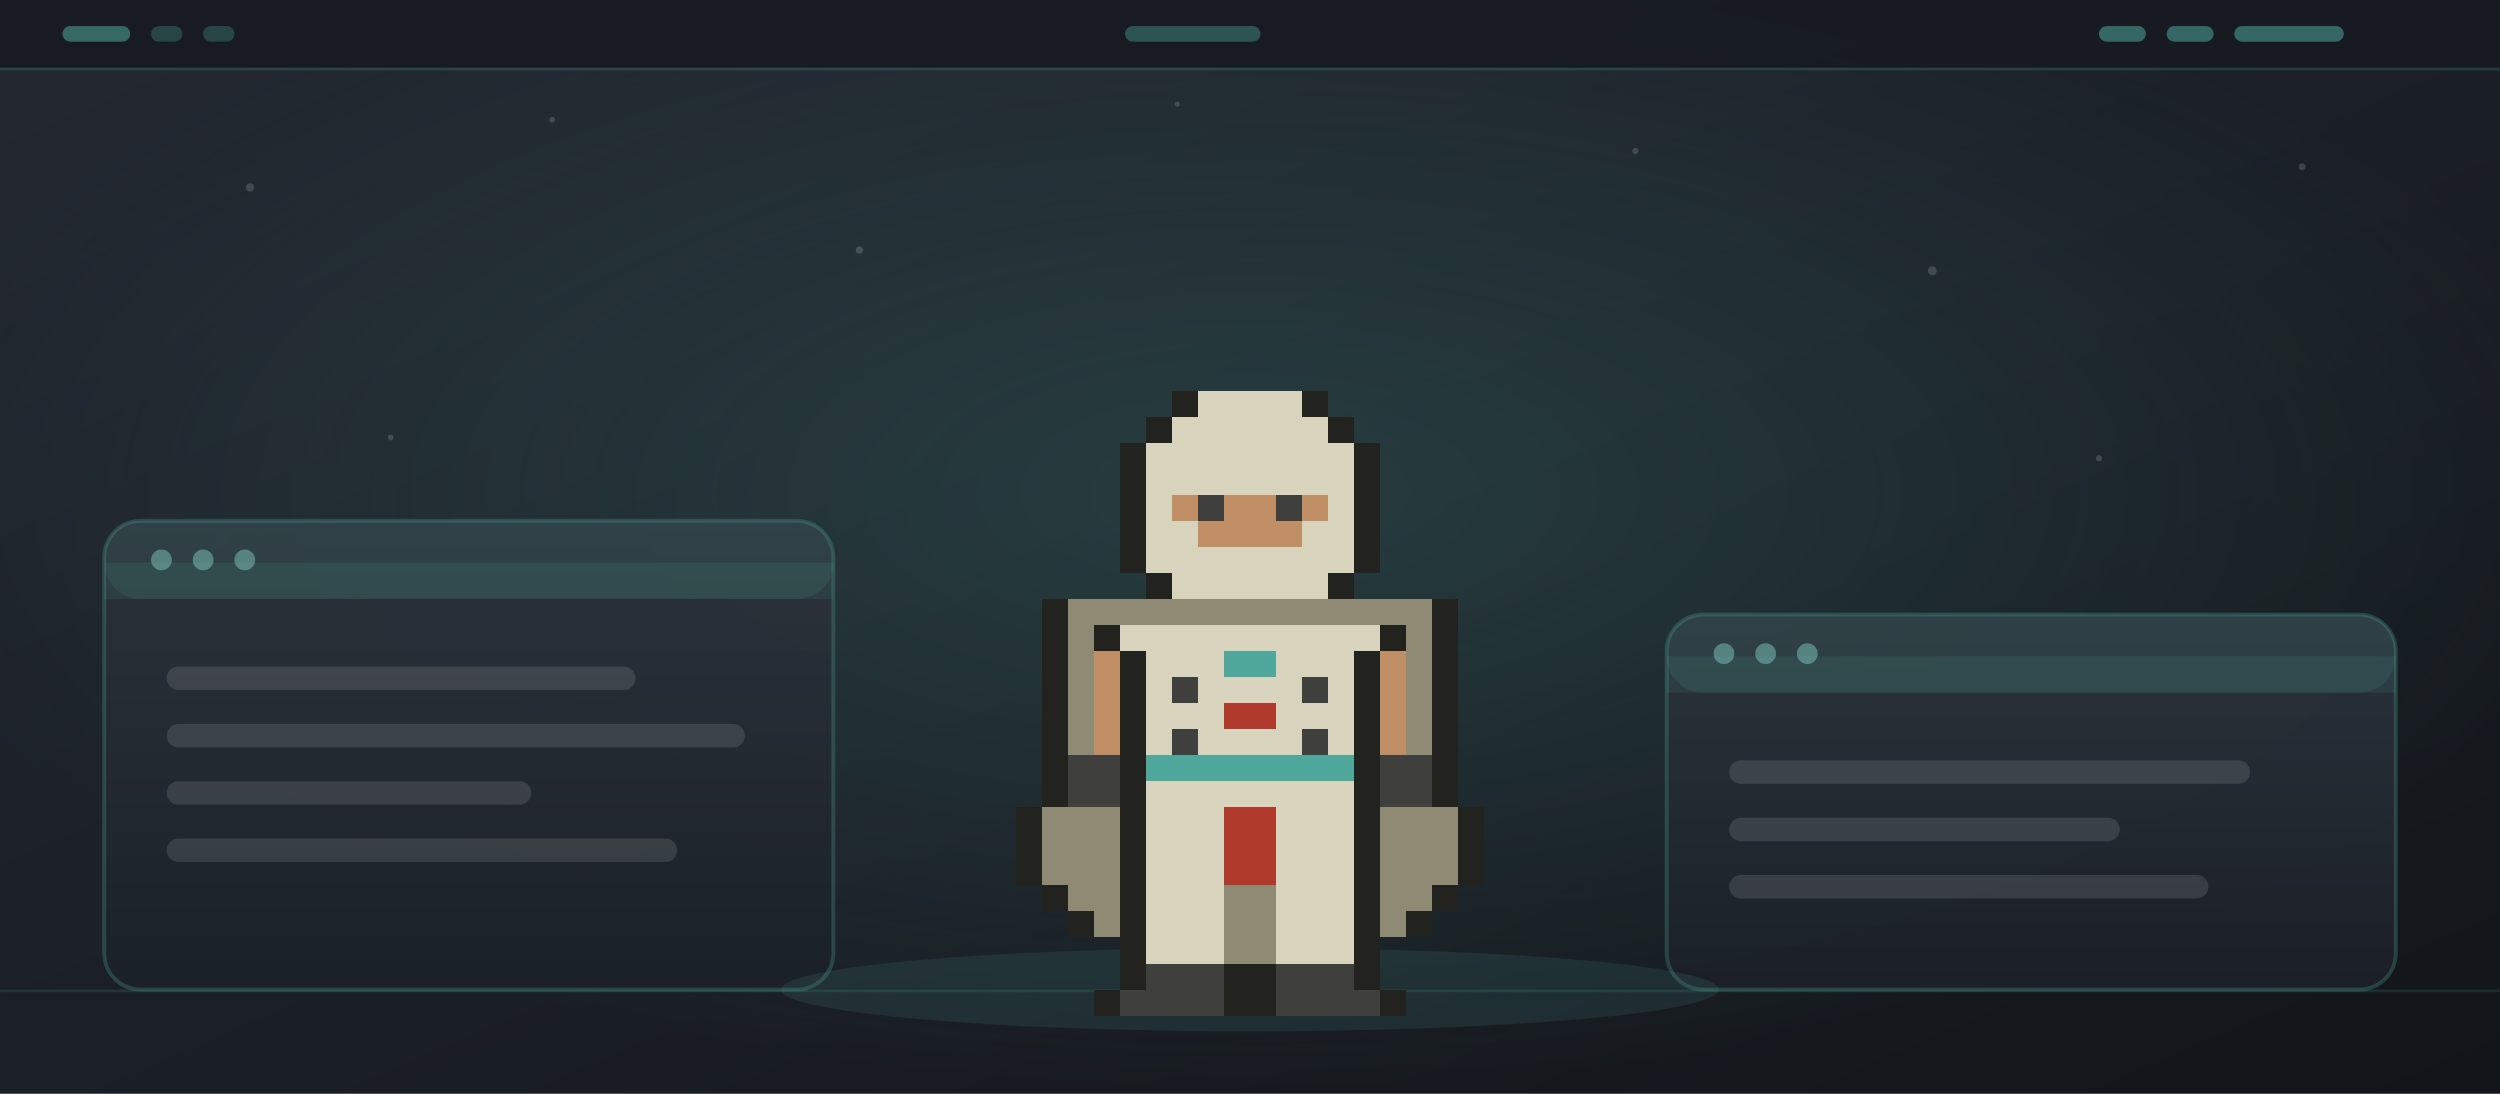
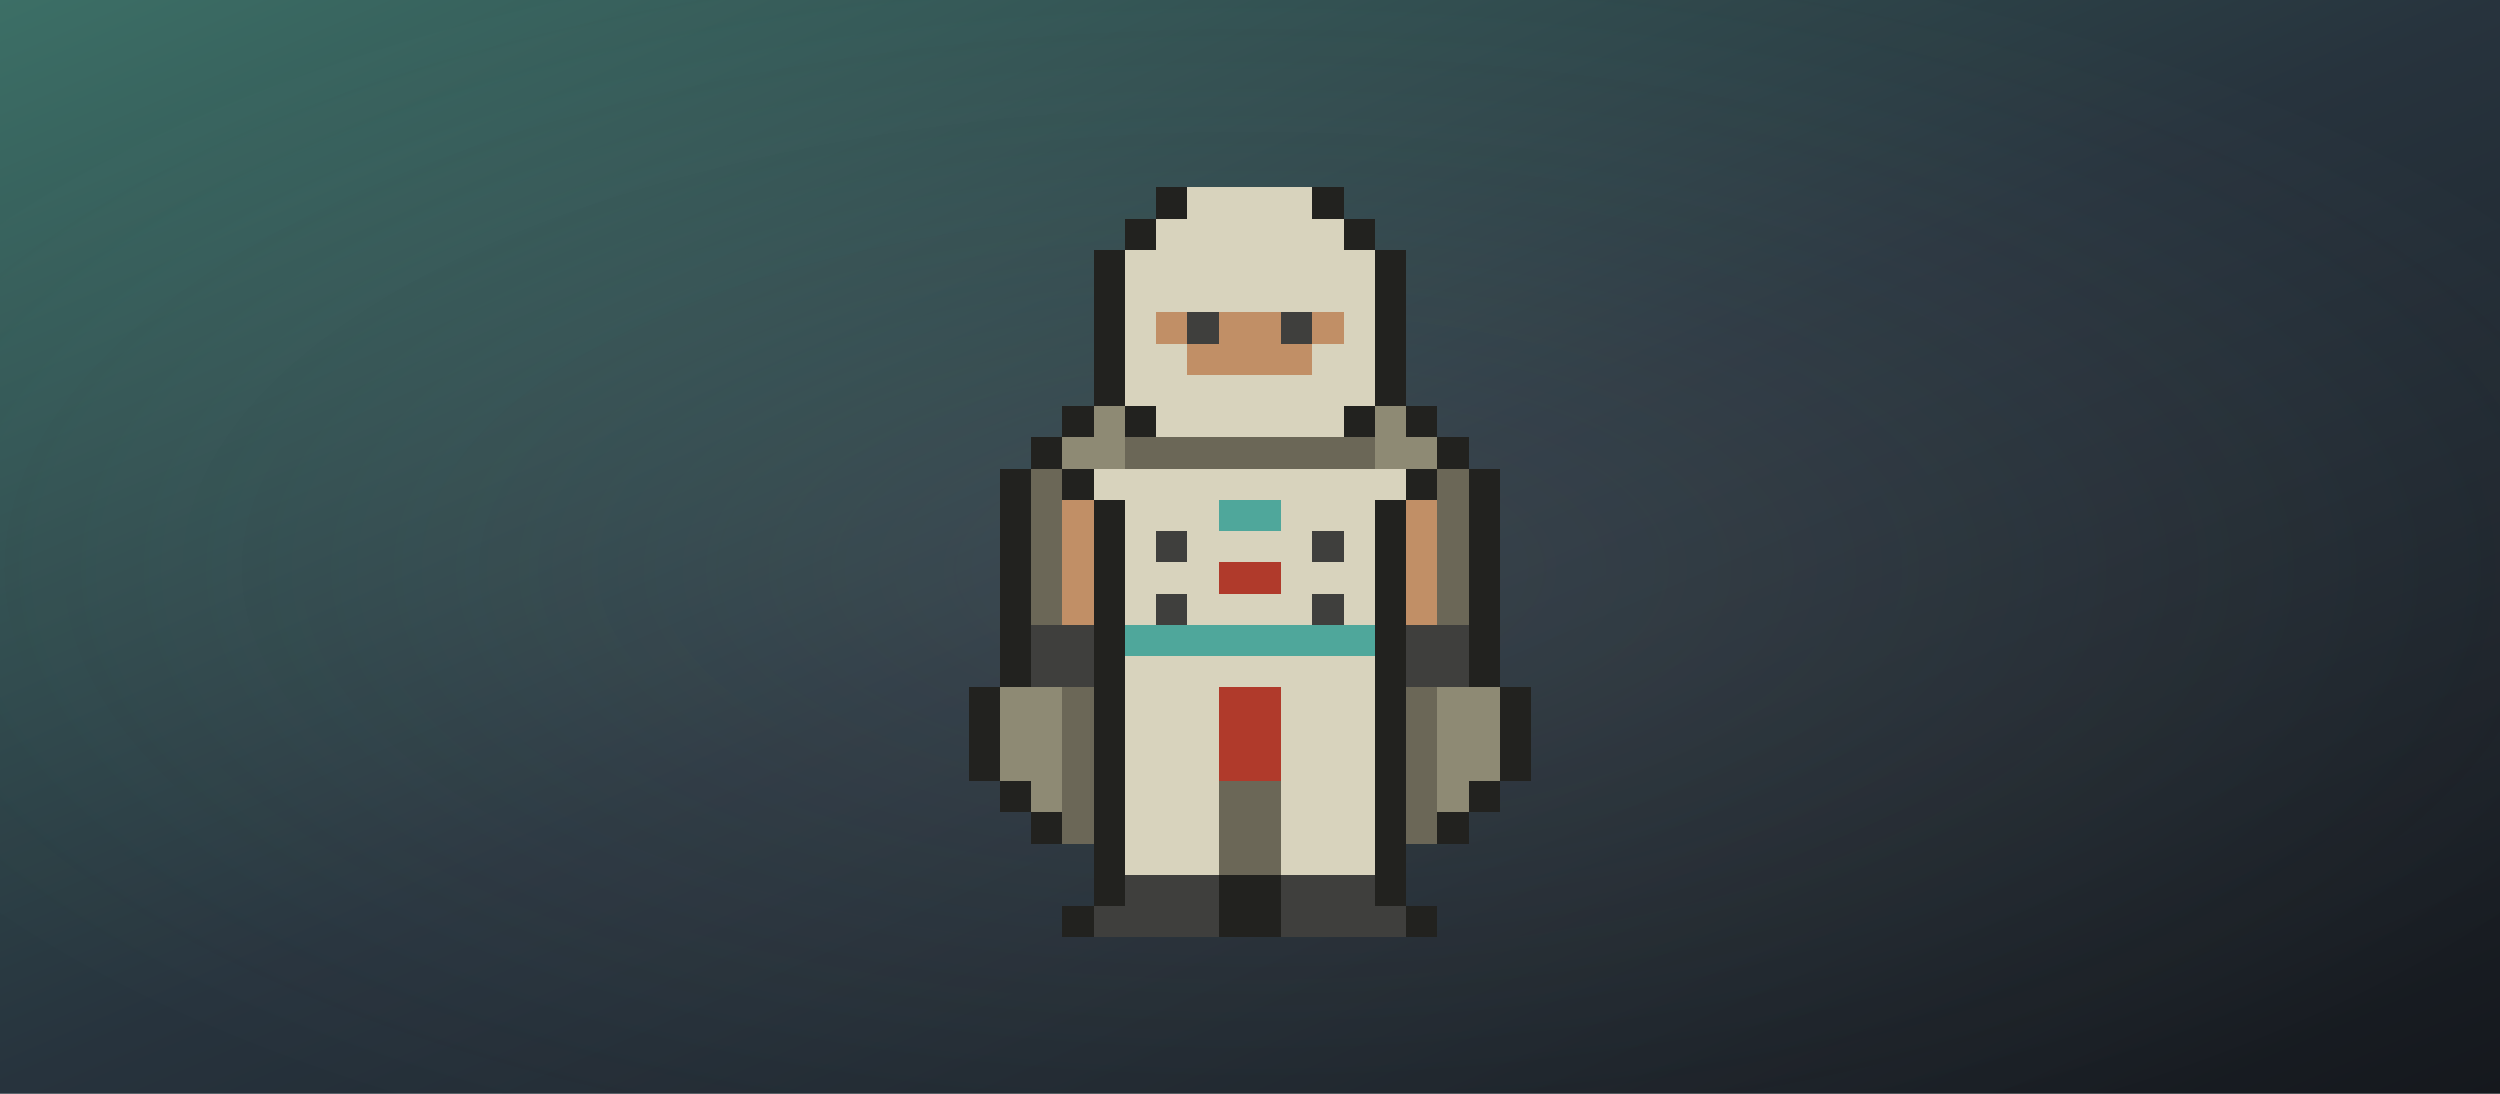
- <svg xmlns="http://www.w3.org/2000/svg" viewBox="0 0 960 420" width="960" height="420" shape-rendering="auto" role="img" aria-label="A hooded character in the graceful outfit, standing between two desktop windows under a shell panel">
+ <svg xmlns="http://www.w3.org/2000/svg" viewBox="0 0 960 420" width="960" height="420" shape-rendering="auto" role="img" aria-label="A hooded character in the graceful outfit, head-on, on a gradient background">
  <defs>
-     <linearGradient id="ga-sky" x1="0" y1="0" x2="1" y2="1">
-       <stop offset="0" stop-color="#232831" />
-       <stop offset="55%" stop-color="#1a1e25" />
-       <stop offset="1" stop-color="#121519" />
+     <linearGradient id="ga-bg" x1="0" y1="0" x2="1" y2="1">
+       <stop offset="0" stop-color="#3c6f66" />
+       <stop offset="50%" stop-color="#27333d" />
+       <stop offset="1" stop-color="#15181d" />
    </linearGradient>
-     <linearGradient id="ga-win" x1="0" y1="0" x2="0" y2="1">
-       <stop offset="0" stop-color="#2c333c" stop-opacity=".95" />
-       <stop offset="1" stop-color="#1b2027" stop-opacity=".95" />
-     </linearGradient>
-     <radialGradient id="ga-glow" cx="50%" cy="45%" r="55%">
-       <stop offset="0" stop-color="#4fa79b" stop-opacity=".22" />
-       <stop offset="1" stop-color="#4fa79b" stop-opacity="0" />
+     <radialGradient id="ga-lift" cx="50%" cy="52%" r="60%">
+       <stop offset="0" stop-color="#e8f2ef" stop-opacity=".10" />
+       <stop offset="1" stop-color="#e8f2ef" stop-opacity="0" />
    </radialGradient>
  </defs>
-   <rect width="960" height="420" fill="url(#ga-sky)" />
-   <rect width="960" height="420" fill="url(#ga-glow)" />
-   <g fill="#dfe6e4" fill-opacity=".18">
-     <circle cx="96" cy="72" r="1.6" />
-     <circle cx="212" cy="46" r="1.1" />
-     <circle cx="330" cy="96" r="1.4" />
-     <circle cx="628" cy="58" r="1.2" />
-     <circle cx="742" cy="104" r="1.7" />
-     <circle cx="884" cy="64" r="1.3" />
-     <circle cx="452" cy="40" r="1" />
-     <circle cx="806" cy="176" r="1.2" />
-     <circle cx="150" cy="168" r="1.1" />
-   </g>
-   <rect x="0" y="0" width="960" height="26" fill="#171b21" fill-opacity=".92" />
-   <g fill="#4fa79b" fill-opacity=".55">
-     <rect x="24" y="10" width="26" height="6" rx="3" />
-     <rect x="58" y="10" width="12" height="6" rx="3" fill-opacity=".3" />
-     <rect x="78" y="10" width="12" height="6" rx="3" fill-opacity=".3" />
-     <rect x="432" y="10" width="52" height="6" rx="3" fill-opacity=".4" />
-     <rect x="806" y="10" width="18" height="6" rx="3" />
-     <rect x="832" y="10" width="18" height="6" rx="3" />
-     <rect x="858" y="10" width="42" height="6" rx="3" />
-   </g>
-   <rect x="0" y="26" width="960" height="1" fill="#4fa79b" fill-opacity=".22" />
-   <g>
-     <rect x="40" y="200" width="280" height="180" rx="14" fill="url(#ga-win)" stroke="#4fa79b" stroke-opacity=".28" stroke-width="1.5" />
-     <rect x="40" y="200" width="280" height="30" rx="14" fill="#4fa79b" fill-opacity=".12" />
-     <rect x="40" y="216" width="280" height="14" fill="#4fa79b" fill-opacity=".12" />
-     <g fill="#7fc7bd" fill-opacity=".5">
-       <circle cx="62" cy="215" r="4" />
-       <circle cx="78" cy="215" r="4" />
-       <circle cx="94" cy="215" r="4" />
-     </g>
-     <g fill="#dfe6e4" fill-opacity=".13">
-       <rect x="64" y="256" width="180" height="9" rx="4.5" />
-       <rect x="64" y="278" width="222" height="9" rx="4.5" />
-       <rect x="64" y="300" width="140" height="9" rx="4.5" />
-       <rect x="64" y="322" width="196" height="9" rx="4.5" />
-     </g>
-   </g>
-   <g>
-     <rect x="640" y="236" width="280" height="144" rx="14" fill="url(#ga-win)" stroke="#4fa79b" stroke-opacity=".28" stroke-width="1.5" />
-     <rect x="640" y="236" width="280" height="30" rx="14" fill="#4fa79b" fill-opacity=".12" />
-     <rect x="640" y="252" width="280" height="14" fill="#4fa79b" fill-opacity=".12" />
-     <g fill="#7fc7bd" fill-opacity=".5">
-       <circle cx="662" cy="251" r="4" />
-       <circle cx="678" cy="251" r="4" />
-       <circle cx="694" cy="251" r="4" />
-     </g>
-     <g fill="#dfe6e4" fill-opacity=".13">
-       <rect x="664" y="292" width="200" height="9" rx="4.5" />
-       <rect x="664" y="314" width="150" height="9" rx="4.5" />
-       <rect x="664" y="336" width="184" height="9" rx="4.5" />
-     </g>
-   </g>
-   <ellipse cx="480" cy="380" rx="180" ry="16" fill="#4fa79b" fill-opacity=".13" />
-   <rect x="0" y="380" width="960" height="1" fill="#4fa79b" fill-opacity=".16" />
-   <g transform="translate(320 100) scale(10)" shape-rendering="crispEdges">
+   <rect width="960" height="420" fill="url(#ga-bg)" />
+   <rect width="960" height="420" fill="url(#ga-lift)" />
+   <g transform="translate(288 12) scale(12)" shape-rendering="crispEdges">
    <rect x="13" y="5" width="1" height="1" fill="#22221f" />
    <rect x="14" y="5" width="4" height="1" fill="#d8d3bd" />
    <rect x="18" y="5" width="1" height="1" fill="#22221f" />
    <rect x="12" y="6" width="1" height="1" fill="#22221f" />
    <rect x="13" y="6" width="6" height="1" fill="#d8d3bd" />
    <rect x="19" y="6" width="1" height="1" fill="#22221f" />
    <rect x="11" y="7" width="1" height="1" fill="#22221f" />
    <rect x="12" y="7" width="8" height="1" fill="#d8d3bd" />
    <rect x="20" y="7" width="1" height="1" fill="#22221f" />
    <rect x="11" y="8" width="1" height="1" fill="#22221f" />
    <rect x="12" y="8" width="8" height="1" fill="#d8d3bd" />
    <rect x="20" y="8" width="1" height="1" fill="#22221f" />
    <rect x="11" y="9" width="1" height="1" fill="#22221f" />
    <rect x="12" y="9" width="1" height="1" fill="#d8d3bd" />
    <rect x="13" y="9" width="1" height="1" fill="#c18f66" />
    <rect x="14" y="9" width="1" height="1" fill="#3f3f3d" />
    <rect x="15" y="9" width="2" height="1" fill="#c18f66" />
    <rect x="17" y="9" width="1" height="1" fill="#3f3f3d" />
    <rect x="18" y="9" width="1" height="1" fill="#c18f66" />
    <rect x="19" y="9" width="1" height="1" fill="#d8d3bd" />
    <rect x="20" y="9" width="1" height="1" fill="#22221f" />
    <rect x="11" y="10" width="1" height="1" fill="#22221f" />
    <rect x="12" y="10" width="2" height="1" fill="#d8d3bd" />
    <rect x="14" y="10" width="4" height="1" fill="#c18f66" />
    <rect x="18" y="10" width="2" height="1" fill="#d8d3bd" />
    <rect x="20" y="10" width="1" height="1" fill="#22221f" />
    <rect x="11" y="11" width="1" height="1" fill="#22221f" />
    <rect x="12" y="11" width="8" height="1" fill="#d8d3bd" />
    <rect x="20" y="11" width="1" height="1" fill="#22221f" />
+     <rect x="10" y="12" width="1" height="1" fill="#22221f" />
+     <rect x="11" y="12" width="1" height="1" fill="#8e8a74" />
    <rect x="12" y="12" width="1" height="1" fill="#22221f" />
    <rect x="13" y="12" width="6" height="1" fill="#d8d3bd" />
    <rect x="19" y="12" width="1" height="1" fill="#22221f" />
-     <rect x="8" y="13" width="1" height="1" fill="#22221f" />
-     <rect x="9" y="13" width="14" height="1" fill="#8e8a74" />
-     <rect x="23" y="13" width="1" height="1" fill="#22221f" />
+     <rect x="20" y="12" width="1" height="1" fill="#8e8a74" />
+     <rect x="21" y="12" width="1" height="1" fill="#22221f" />
+     <rect x="9" y="13" width="1" height="1" fill="#22221f" />
+     <rect x="10" y="13" width="2" height="1" fill="#8e8a74" />
+     <rect x="12" y="13" width="8" height="1" fill="#6b6757" />
+     <rect x="20" y="13" width="2" height="1" fill="#8e8a74" />
+     <rect x="22" y="13" width="1" height="1" fill="#22221f" />
    <rect x="8" y="14" width="1" height="1" fill="#22221f" />
-     <rect x="9" y="14" width="1" height="1" fill="#8e8a74" />
+     <rect x="9" y="14" width="1" height="1" fill="#6b6757" />
    <rect x="10" y="14" width="1" height="1" fill="#22221f" />
    <rect x="11" y="14" width="10" height="1" fill="#d8d3bd" />
    <rect x="21" y="14" width="1" height="1" fill="#22221f" />
-     <rect x="22" y="14" width="1" height="1" fill="#8e8a74" />
+     <rect x="22" y="14" width="1" height="1" fill="#6b6757" />
    <rect x="23" y="14" width="1" height="1" fill="#22221f" />
    <rect x="8" y="15" width="1" height="1" fill="#22221f" />
-     <rect x="9" y="15" width="1" height="1" fill="#8e8a74" />
+     <rect x="9" y="15" width="1" height="1" fill="#6b6757" />
    <rect x="10" y="15" width="1" height="1" fill="#c18f66" />
    <rect x="11" y="15" width="1" height="1" fill="#22221f" />
    <rect x="12" y="15" width="3" height="1" fill="#d8d3bd" />
    <rect x="15" y="15" width="2" height="1" fill="#4fa79b" />
    <rect x="17" y="15" width="3" height="1" fill="#d8d3bd" />
    <rect x="20" y="15" width="1" height="1" fill="#22221f" />
    <rect x="21" y="15" width="1" height="1" fill="#c18f66" />
-     <rect x="22" y="15" width="1" height="1" fill="#8e8a74" />
+     <rect x="22" y="15" width="1" height="1" fill="#6b6757" />
    <rect x="23" y="15" width="1" height="1" fill="#22221f" />
    <rect x="8" y="16" width="1" height="1" fill="#22221f" />
-     <rect x="9" y="16" width="1" height="1" fill="#8e8a74" />
+     <rect x="9" y="16" width="1" height="1" fill="#6b6757" />
    <rect x="10" y="16" width="1" height="1" fill="#c18f66" />
    <rect x="11" y="16" width="1" height="1" fill="#22221f" />
    <rect x="12" y="16" width="1" height="1" fill="#d8d3bd" />
    <rect x="13" y="16" width="1" height="1" fill="#3f3f3d" />
    <rect x="14" y="16" width="4" height="1" fill="#d8d3bd" />
    <rect x="18" y="16" width="1" height="1" fill="#3f3f3d" />
    <rect x="19" y="16" width="1" height="1" fill="#d8d3bd" />
    <rect x="20" y="16" width="1" height="1" fill="#22221f" />
    <rect x="21" y="16" width="1" height="1" fill="#c18f66" />
-     <rect x="22" y="16" width="1" height="1" fill="#8e8a74" />
+     <rect x="22" y="16" width="1" height="1" fill="#6b6757" />
    <rect x="23" y="16" width="1" height="1" fill="#22221f" />
    <rect x="8" y="17" width="1" height="1" fill="#22221f" />
-     <rect x="9" y="17" width="1" height="1" fill="#8e8a74" />
+     <rect x="9" y="17" width="1" height="1" fill="#6b6757" />
    <rect x="10" y="17" width="1" height="1" fill="#c18f66" />
    <rect x="11" y="17" width="1" height="1" fill="#22221f" />
    <rect x="12" y="17" width="3" height="1" fill="#d8d3bd" />
    <rect x="15" y="17" width="2" height="1" fill="#b03a2b" />
    <rect x="17" y="17" width="3" height="1" fill="#d8d3bd" />
    <rect x="20" y="17" width="1" height="1" fill="#22221f" />
    <rect x="21" y="17" width="1" height="1" fill="#c18f66" />
-     <rect x="22" y="17" width="1" height="1" fill="#8e8a74" />
+     <rect x="22" y="17" width="1" height="1" fill="#6b6757" />
    <rect x="23" y="17" width="1" height="1" fill="#22221f" />
    <rect x="8" y="18" width="1" height="1" fill="#22221f" />
-     <rect x="9" y="18" width="1" height="1" fill="#8e8a74" />
+     <rect x="9" y="18" width="1" height="1" fill="#6b6757" />
    <rect x="10" y="18" width="1" height="1" fill="#c18f66" />
    <rect x="11" y="18" width="1" height="1" fill="#22221f" />
    <rect x="12" y="18" width="1" height="1" fill="#d8d3bd" />
    <rect x="13" y="18" width="1" height="1" fill="#3f3f3d" />
    <rect x="14" y="18" width="4" height="1" fill="#d8d3bd" />
    <rect x="18" y="18" width="1" height="1" fill="#3f3f3d" />
    <rect x="19" y="18" width="1" height="1" fill="#d8d3bd" />
    <rect x="20" y="18" width="1" height="1" fill="#22221f" />
    <rect x="21" y="18" width="1" height="1" fill="#c18f66" />
-     <rect x="22" y="18" width="1" height="1" fill="#8e8a74" />
+     <rect x="22" y="18" width="1" height="1" fill="#6b6757" />
    <rect x="23" y="18" width="1" height="1" fill="#22221f" />
    <rect x="8" y="19" width="1" height="1" fill="#22221f" />
    <rect x="9" y="19" width="2" height="1" fill="#3f3f3d" />
    <rect x="11" y="19" width="1" height="1" fill="#22221f" />
    <rect x="12" y="19" width="8" height="1" fill="#4fa79b" />
    <rect x="20" y="19" width="1" height="1" fill="#22221f" />
    <rect x="21" y="19" width="2" height="1" fill="#3f3f3d" />
    <rect x="23" y="19" width="1" height="1" fill="#22221f" />
    <rect x="8" y="20" width="1" height="1" fill="#22221f" />
    <rect x="9" y="20" width="2" height="1" fill="#3f3f3d" />
    <rect x="11" y="20" width="1" height="1" fill="#22221f" />
    <rect x="12" y="20" width="8" height="1" fill="#d8d3bd" />
    <rect x="20" y="20" width="1" height="1" fill="#22221f" />
    <rect x="21" y="20" width="2" height="1" fill="#3f3f3d" />
    <rect x="23" y="20" width="1" height="1" fill="#22221f" />
    <rect x="7" y="21" width="1" height="1" fill="#22221f" />
-     <rect x="8" y="21" width="3" height="1" fill="#8e8a74" />
+     <rect x="8" y="21" width="2" height="1" fill="#8e8a74" />
+     <rect x="10" y="21" width="1" height="1" fill="#6b6757" />
    <rect x="11" y="21" width="1" height="1" fill="#22221f" />
    <rect x="12" y="21" width="3" height="1" fill="#d8d3bd" />
    <rect x="15" y="21" width="2" height="1" fill="#b03a2b" />
    <rect x="17" y="21" width="3" height="1" fill="#d8d3bd" />
    <rect x="20" y="21" width="1" height="1" fill="#22221f" />
-     <rect x="21" y="21" width="3" height="1" fill="#8e8a74" />
+     <rect x="21" y="21" width="1" height="1" fill="#6b6757" />
+     <rect x="22" y="21" width="2" height="1" fill="#8e8a74" />
    <rect x="24" y="21" width="1" height="1" fill="#22221f" />
    <rect x="7" y="22" width="1" height="1" fill="#22221f" />
-     <rect x="8" y="22" width="3" height="1" fill="#8e8a74" />
+     <rect x="8" y="22" width="2" height="1" fill="#8e8a74" />
+     <rect x="10" y="22" width="1" height="1" fill="#6b6757" />
    <rect x="11" y="22" width="1" height="1" fill="#22221f" />
    <rect x="12" y="22" width="3" height="1" fill="#d8d3bd" />
    <rect x="15" y="22" width="2" height="1" fill="#b03a2b" />
    <rect x="17" y="22" width="3" height="1" fill="#d8d3bd" />
    <rect x="20" y="22" width="1" height="1" fill="#22221f" />
-     <rect x="21" y="22" width="3" height="1" fill="#8e8a74" />
+     <rect x="21" y="22" width="1" height="1" fill="#6b6757" />
+     <rect x="22" y="22" width="2" height="1" fill="#8e8a74" />
    <rect x="24" y="22" width="1" height="1" fill="#22221f" />
    <rect x="7" y="23" width="1" height="1" fill="#22221f" />
-     <rect x="8" y="23" width="3" height="1" fill="#8e8a74" />
+     <rect x="8" y="23" width="2" height="1" fill="#8e8a74" />
+     <rect x="10" y="23" width="1" height="1" fill="#6b6757" />
    <rect x="11" y="23" width="1" height="1" fill="#22221f" />
    <rect x="12" y="23" width="3" height="1" fill="#d8d3bd" />
    <rect x="15" y="23" width="2" height="1" fill="#b03a2b" />
    <rect x="17" y="23" width="3" height="1" fill="#d8d3bd" />
    <rect x="20" y="23" width="1" height="1" fill="#22221f" />
-     <rect x="21" y="23" width="3" height="1" fill="#8e8a74" />
+     <rect x="21" y="23" width="1" height="1" fill="#6b6757" />
+     <rect x="22" y="23" width="2" height="1" fill="#8e8a74" />
    <rect x="24" y="23" width="1" height="1" fill="#22221f" />
    <rect x="8" y="24" width="1" height="1" fill="#22221f" />
-     <rect x="9" y="24" width="2" height="1" fill="#8e8a74" />
+     <rect x="9" y="24" width="1" height="1" fill="#8e8a74" />
+     <rect x="10" y="24" width="1" height="1" fill="#6b6757" />
    <rect x="11" y="24" width="1" height="1" fill="#22221f" />
    <rect x="12" y="24" width="3" height="1" fill="#d8d3bd" />
-     <rect x="15" y="24" width="2" height="1" fill="#8e8a74" />
+     <rect x="15" y="24" width="2" height="1" fill="#6b6757" />
    <rect x="17" y="24" width="3" height="1" fill="#d8d3bd" />
    <rect x="20" y="24" width="1" height="1" fill="#22221f" />
-     <rect x="21" y="24" width="2" height="1" fill="#8e8a74" />
+     <rect x="21" y="24" width="1" height="1" fill="#6b6757" />
+     <rect x="22" y="24" width="1" height="1" fill="#8e8a74" />
    <rect x="23" y="24" width="1" height="1" fill="#22221f" />
    <rect x="9" y="25" width="1" height="1" fill="#22221f" />
-     <rect x="10" y="25" width="1" height="1" fill="#8e8a74" />
+     <rect x="10" y="25" width="1" height="1" fill="#6b6757" />
    <rect x="11" y="25" width="1" height="1" fill="#22221f" />
    <rect x="12" y="25" width="3" height="1" fill="#d8d3bd" />
-     <rect x="15" y="25" width="2" height="1" fill="#8e8a74" />
+     <rect x="15" y="25" width="2" height="1" fill="#6b6757" />
    <rect x="17" y="25" width="3" height="1" fill="#d8d3bd" />
    <rect x="20" y="25" width="1" height="1" fill="#22221f" />
-     <rect x="21" y="25" width="1" height="1" fill="#8e8a74" />
+     <rect x="21" y="25" width="1" height="1" fill="#6b6757" />
    <rect x="22" y="25" width="1" height="1" fill="#22221f" />
    <rect x="11" y="26" width="1" height="1" fill="#22221f" />
    <rect x="12" y="26" width="3" height="1" fill="#d8d3bd" />
-     <rect x="15" y="26" width="2" height="1" fill="#8e8a74" />
+     <rect x="15" y="26" width="2" height="1" fill="#6b6757" />
    <rect x="17" y="26" width="3" height="1" fill="#d8d3bd" />
    <rect x="20" y="26" width="1" height="1" fill="#22221f" />
    <rect x="11" y="27" width="1" height="1" fill="#22221f" />
    <rect x="12" y="27" width="3" height="1" fill="#3f3f3d" />
    <rect x="15" y="27" width="2" height="1" fill="#22221f" />
    <rect x="17" y="27" width="3" height="1" fill="#3f3f3d" />
    <rect x="20" y="27" width="1" height="1" fill="#22221f" />
    <rect x="10" y="28" width="1" height="1" fill="#22221f" />
    <rect x="11" y="28" width="4" height="1" fill="#3f3f3d" />
    <rect x="15" y="28" width="2" height="1" fill="#22221f" />
    <rect x="17" y="28" width="4" height="1" fill="#3f3f3d" />
    <rect x="21" y="28" width="1" height="1" fill="#22221f" />
  </g>
</svg>
